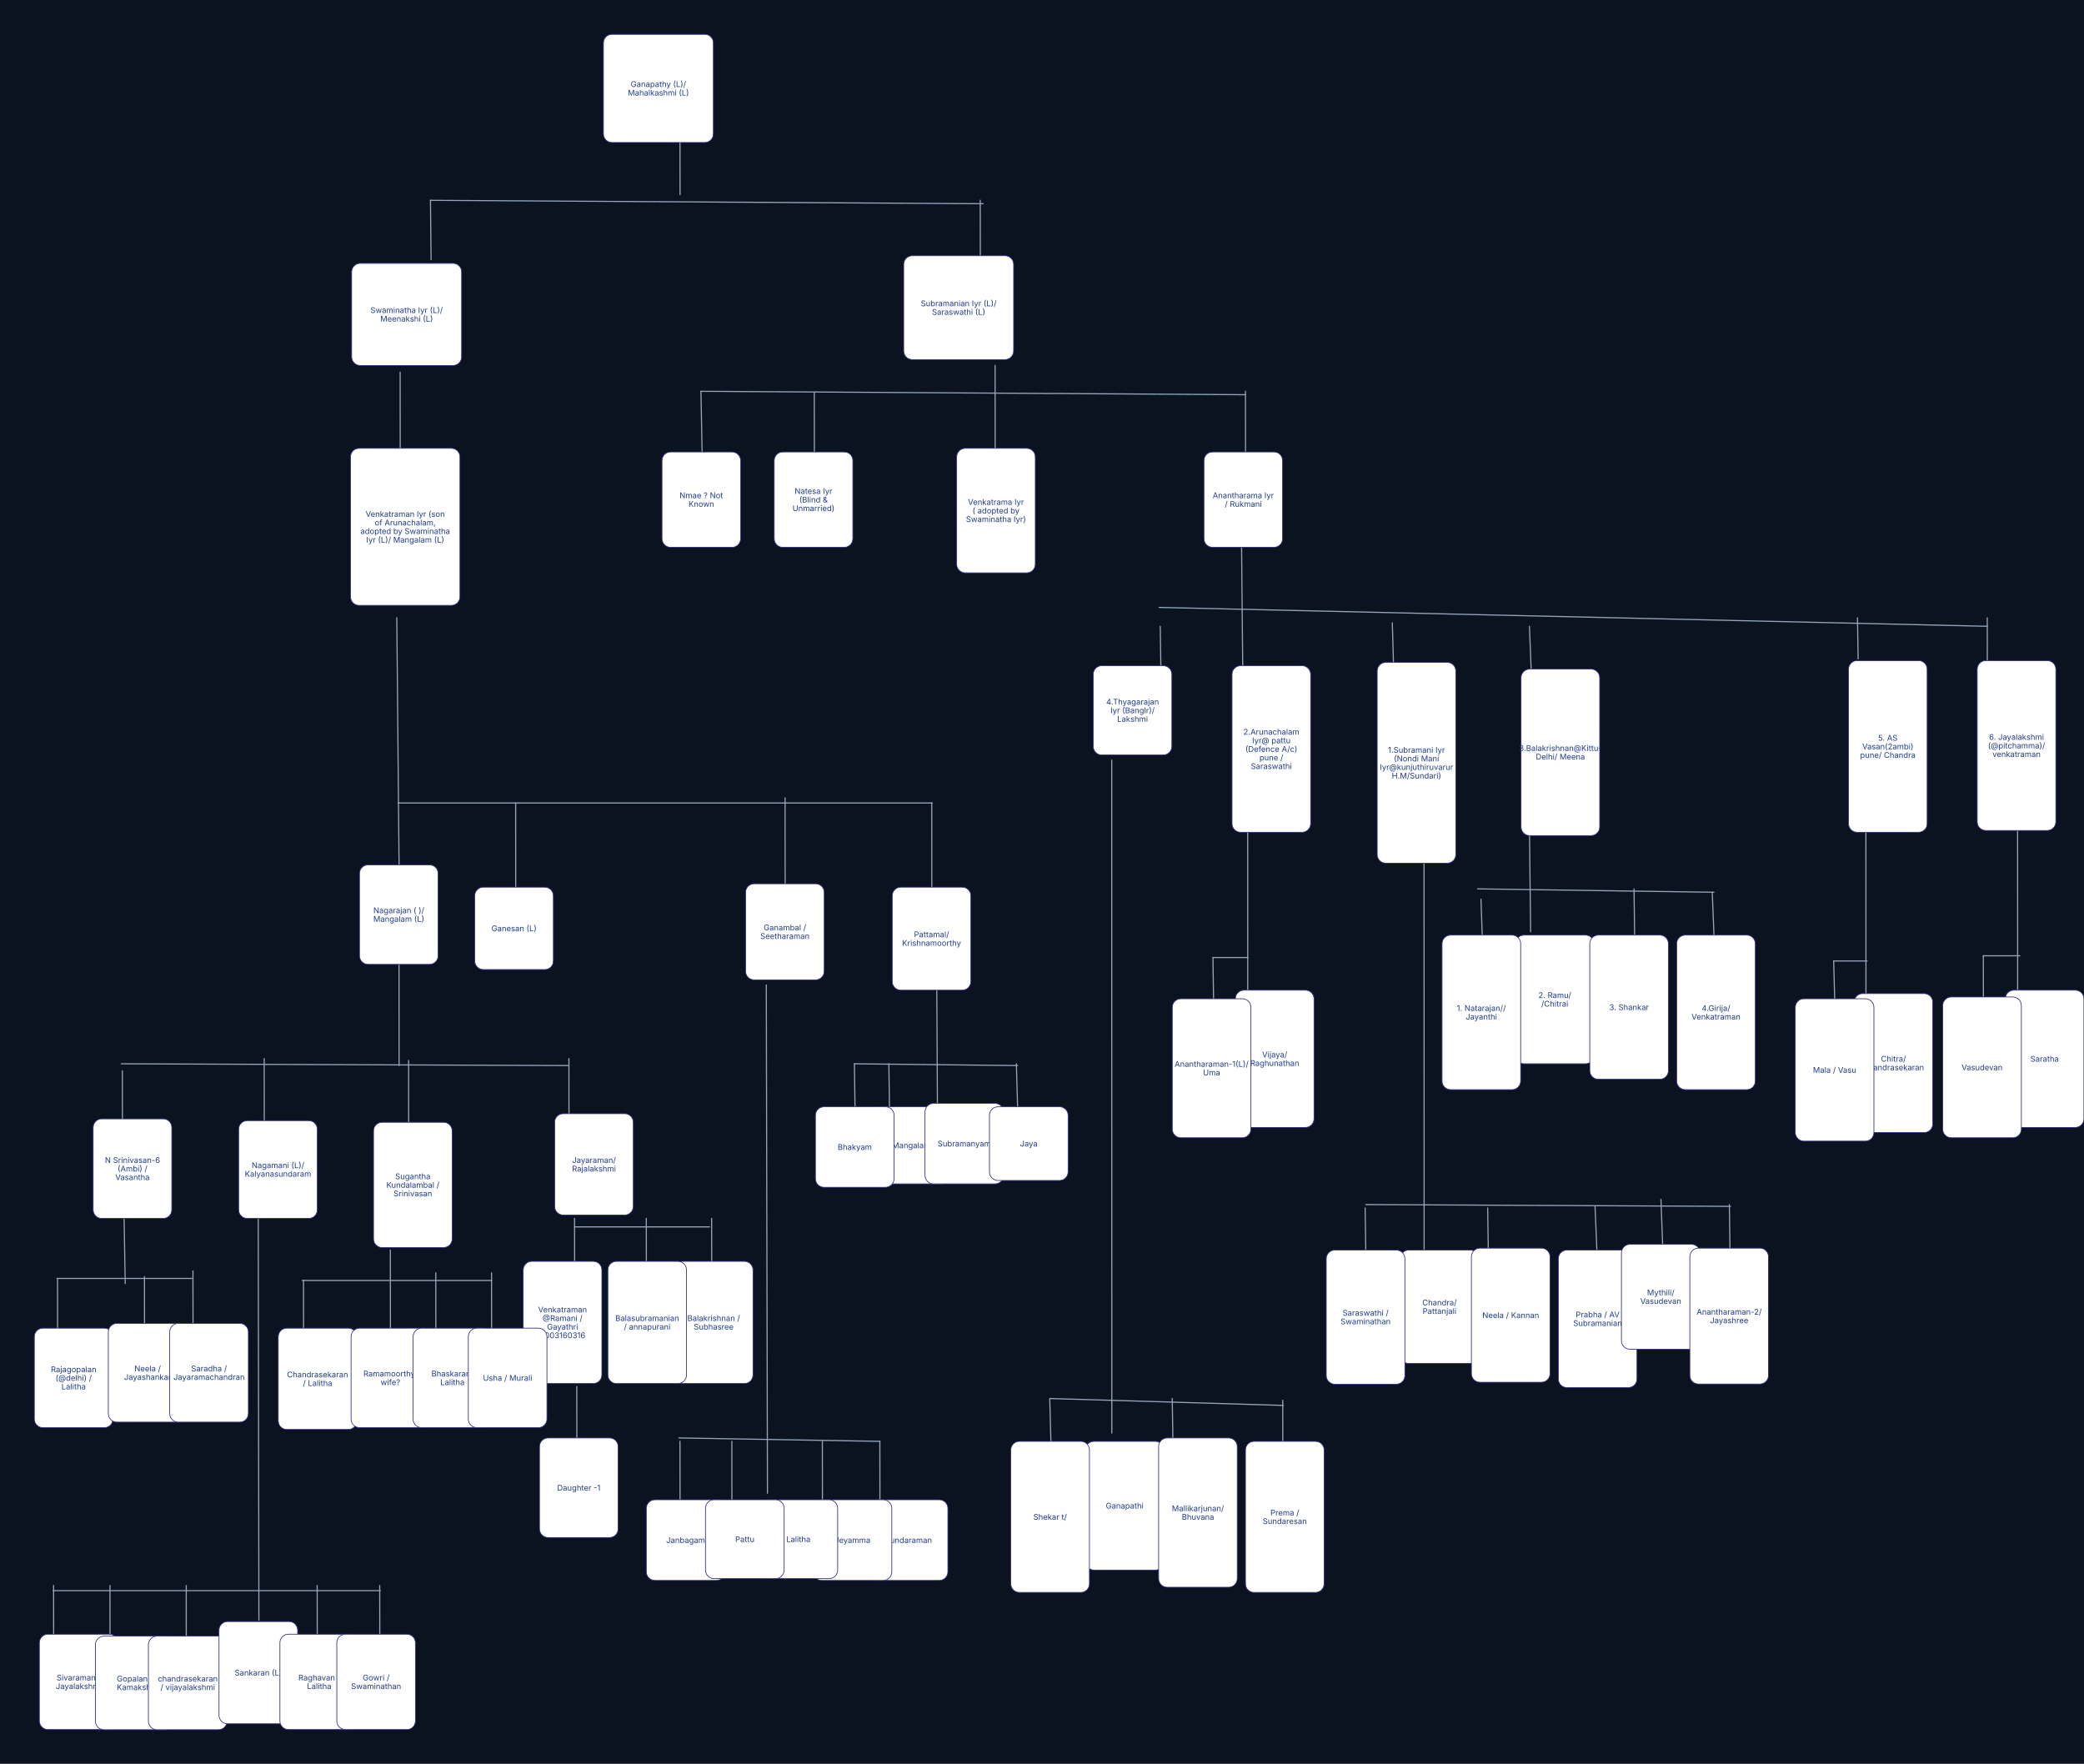
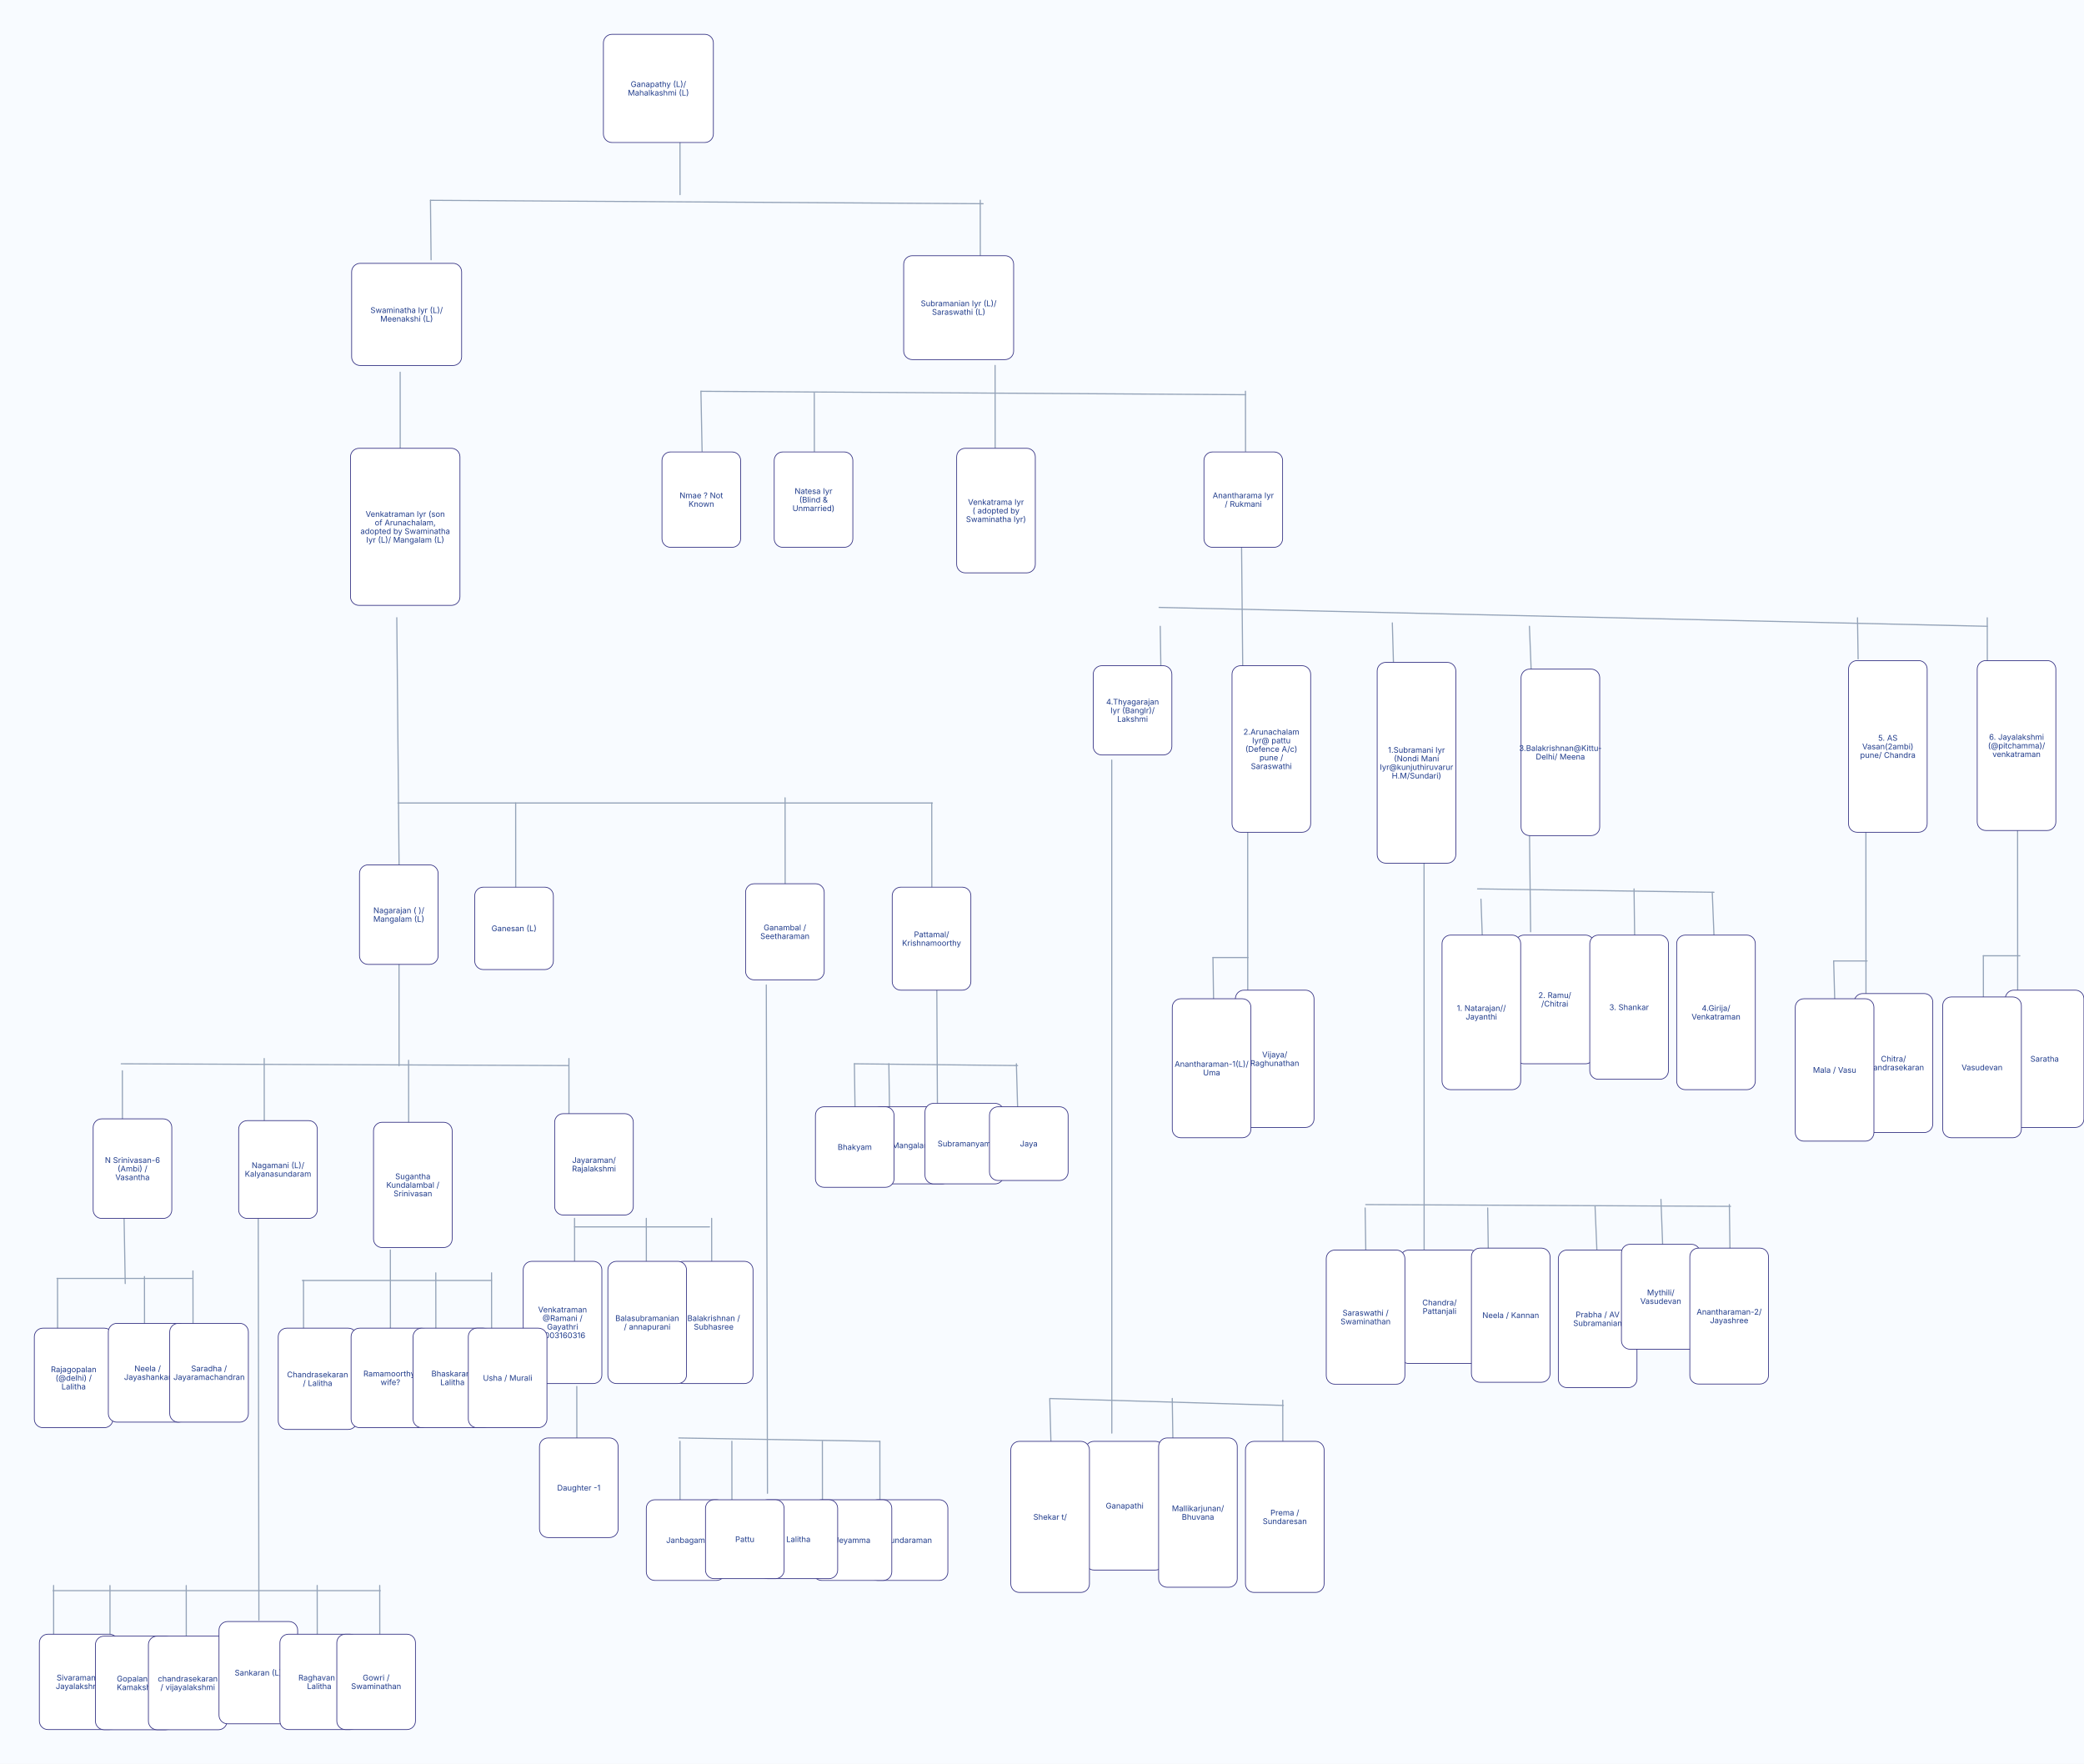
<svg xmlns="http://www.w3.org/2000/svg" width="2915" height="2467" viewBox="0 0 2915 2467" role="img" aria-labelledby="title desc">
-   <rect x="0" y="0" width="2915" height="2467" fill="#0b1220" />
+   <rect x="0" y="0" width="2915" height="2467" fill="#F8FBFF" />
  <line x1="369.56" y1="1480.52" x2="369.66" y2="1576.82" stroke="#94a3b8" stroke-width="1.6" stroke-linecap="round" />
  <line x1="260.50" y1="2217.66" x2="260.57" y2="2308.95" stroke="#94a3b8" stroke-width="1.6" stroke-linecap="round" />
  <line x1="361.22" y1="1703.96" x2="362.14" y2="2265.96" stroke="#94a3b8" stroke-width="1.6" stroke-linecap="round" />
  <line x1="531.12" y1="2217.54" x2="531.22" y2="2289.68" stroke="#94a3b8" stroke-width="1.6" stroke-linecap="round" />
  <line x1="443.66" y1="2217.54" x2="443.76" y2="2287.41" stroke="#94a3b8" stroke-width="1.6" stroke-linecap="round" />
  <line x1="74.98" y1="2217.54" x2="75.05" y2="2296.93" stroke="#94a3b8" stroke-width="1.6" stroke-linecap="round" />
  <line x1="74.20" y1="2224.80" x2="531.97" y2="2224.80" stroke="#94a3b8" stroke-width="1.6" stroke-linecap="round" />
  <line x1="555.01" y1="863.96" x2="558.20" y2="1209.68" stroke="#94a3b8" stroke-width="1.6" stroke-linecap="round" />
  <line x1="171.15" y1="1497.66" x2="171.26" y2="1584.08" stroke="#94a3b8" stroke-width="1.6" stroke-linecap="round" />
  <line x1="795.79" y1="1480.52" x2="795.86" y2="1569.56" stroke="#94a3b8" stroke-width="1.6" stroke-linecap="round" />
  <line x1="169.56" y1="1487.89" x2="795.08" y2="1490.38" stroke="#94a3b8" stroke-width="1.6" stroke-linecap="round" />
  <line x1="80.47" y1="1788.00" x2="80.57" y2="1867.63" stroke="#94a3b8" stroke-width="1.6" stroke-linecap="round" />
  <line x1="269.89" y1="1777.57" x2="270.00" y2="1853.33" stroke="#94a3b8" stroke-width="1.6" stroke-linecap="round" />
  <line x1="202.06" y1="1785.51" x2="202.17" y2="1862.76" stroke="#94a3b8" stroke-width="1.6" stroke-linecap="round" />
  <line x1="806.78" y1="1939.20" x2="806.88" y2="2023.24" stroke="#94a3b8" stroke-width="1.6" stroke-linecap="round" />
  <line x1="79.72" y1="1788.11" x2="268.44" y2="1788.11" stroke="#94a3b8" stroke-width="1.6" stroke-linecap="round" />
  <line x1="173.49" y1="1699.31" x2="175.16" y2="1795.26" stroke="#94a3b8" stroke-width="1.6" stroke-linecap="round" />
  <line x1="803.66" y1="1704.08" x2="803.76" y2="1778.48" stroke="#94a3b8" stroke-width="1.6" stroke-linecap="round" />
  <line x1="571.52" y1="1483.01" x2="571.63" y2="1569.56" stroke="#94a3b8" stroke-width="1.6" stroke-linecap="round" />
  <line x1="558.13" y1="1344.08" x2="558.20" y2="1490.49" stroke="#94a3b8" stroke-width="1.6" stroke-linecap="round" />
  <line x1="424.51" y1="1790.83" x2="424.62" y2="1867.97" stroke="#94a3b8" stroke-width="1.6" stroke-linecap="round" />
  <line x1="609.56" y1="1780.29" x2="609.66" y2="1860.04" stroke="#94a3b8" stroke-width="1.6" stroke-linecap="round" />
  <line x1="546.00" y1="1748.31" x2="546.11" y2="1863.78" stroke="#94a3b8" stroke-width="1.6" stroke-linecap="round" />
  <line x1="422.92" y1="1790.95" x2="687.63" y2="1790.95" stroke="#94a3b8" stroke-width="1.6" stroke-linecap="round" />
  <line x1="687.56" y1="1780.29" x2="687.63" y2="1860.04" stroke="#94a3b8" stroke-width="1.6" stroke-linecap="round" />
  <line x1="995.42" y1="1704.08" x2="995.49" y2="1778.48" stroke="#94a3b8" stroke-width="1.6" stroke-linecap="round" />
  <line x1="904.03" y1="1704.08" x2="904.10" y2="1778.48" stroke="#94a3b8" stroke-width="1.6" stroke-linecap="round" />
  <line x1="803.66" y1="1715.98" x2="992.37" y2="1715.98" stroke="#94a3b8" stroke-width="1.6" stroke-linecap="round" />
  <line x1="153.83" y1="2217.66" x2="153.90" y2="2308.95" stroke="#94a3b8" stroke-width="1.6" stroke-linecap="round" />
  <line x1="1243.29" y1="1487.77" x2="1244.17" y2="1550.27" stroke="#94a3b8" stroke-width="1.6" stroke-linecap="round" />
  <line x1="1195.09" y1="1487.89" x2="1423.36" y2="1490.38" stroke="#94a3b8" stroke-width="1.6" stroke-linecap="round" />
  <line x1="1195.09" y1="1487.77" x2="1195.97" y2="1550.27" stroke="#94a3b8" stroke-width="1.6" stroke-linecap="round" />
  <line x1="1421.66" y1="1487.89" x2="1423.36" y2="1548.11" stroke="#94a3b8" stroke-width="1.6" stroke-linecap="round" />
  <line x1="1310.34" y1="1377.66" x2="1311.22" y2="1548.23" stroke="#94a3b8" stroke-width="1.6" stroke-linecap="round" />
  <line x1="721.29" y1="1123.01" x2="721.36" y2="1243.12" stroke="#94a3b8" stroke-width="1.6" stroke-linecap="round" />
  <line x1="1098.13" y1="1115.87" x2="1098.24" y2="1236.09" stroke="#94a3b8" stroke-width="1.6" stroke-linecap="round" />
  <line x1="1303.29" y1="1123.01" x2="1303.39" y2="1243.12" stroke="#94a3b8" stroke-width="1.6" stroke-linecap="round" />
  <line x1="556.61" y1="1123.12" x2="1304.14" y2="1123.12" stroke="#94a3b8" stroke-width="1.6" stroke-linecap="round" />
  <line x1="951.12" y1="2015.87" x2="951.22" y2="2102.42" stroke="#94a3b8" stroke-width="1.6" stroke-linecap="round" />
  <line x1="1023.70" y1="2015.87" x2="1023.77" y2="2102.42" stroke="#94a3b8" stroke-width="1.6" stroke-linecap="round" />
  <line x1="1071.86" y1="1377.66" x2="1073.49" y2="2088.57" stroke="#94a3b8" stroke-width="1.6" stroke-linecap="round" />
  <line x1="1150.30" y1="2015.87" x2="1150.41" y2="2107.29" stroke="#94a3b8" stroke-width="1.6" stroke-linecap="round" />
  <line x1="1230.71" y1="2015.87" x2="1230.81" y2="2107.29" stroke="#94a3b8" stroke-width="1.6" stroke-linecap="round" />
  <line x1="949.52" y1="2011.22" x2="1230.78" y2="2015.98" stroke="#94a3b8" stroke-width="1.6" stroke-linecap="round" />
  <line x1="559.72" y1="520.63" x2="559.80" y2="640.74" stroke="#94a3b8" stroke-width="1.6" stroke-linecap="round" />
  <line x1="980.43" y1="547.18" x2="982.06" y2="631.22" stroke="#94a3b8" stroke-width="1.6" stroke-linecap="round" />
  <line x1="1138.98" y1="549.68" x2="1139.09" y2="631.33" stroke="#94a3b8" stroke-width="1.6" stroke-linecap="round" />
  <line x1="1391.89" y1="511.11" x2="1392.00" y2="631.22" stroke="#94a3b8" stroke-width="1.6" stroke-linecap="round" />
  <line x1="1742.10" y1="547.18" x2="1742.21" y2="631.22" stroke="#94a3b8" stroke-width="1.6" stroke-linecap="round" />
  <line x1="980.54" y1="547.29" x2="1742.17" y2="552.06" stroke="#94a3b8" stroke-width="1.6" stroke-linecap="round" />
  <line x1="2139.28" y1="875.98" x2="2141.69" y2="935.98" stroke="#94a3b8" stroke-width="1.6" stroke-linecap="round" />
  <line x1="1622.88" y1="875.98" x2="1623.80" y2="935.98" stroke="#94a3b8" stroke-width="1.6" stroke-linecap="round" />
  <line x1="1947.52" y1="871.22" x2="1949.22" y2="931.22" stroke="#94a3b8" stroke-width="1.6" stroke-linecap="round" />
  <line x1="1736.61" y1="760.52" x2="1738.24" y2="931.11" stroke="#94a3b8" stroke-width="1.6" stroke-linecap="round" />
  <line x1="1621.32" y1="849.56" x2="2779.76" y2="875.98" stroke="#94a3b8" stroke-width="1.6" stroke-linecap="round" />
  <line x1="1745.22" y1="1156.71" x2="1745.29" y2="1396.82" stroke="#94a3b8" stroke-width="1.6" stroke-linecap="round" />
  <line x1="1696.61" y1="1339.31" x2="1745.66" y2="1339.31" stroke="#94a3b8" stroke-width="1.6" stroke-linecap="round" />
  <line x1="1696.61" y1="1339.20" x2="1697.49" y2="1399.20" stroke="#94a3b8" stroke-width="1.6" stroke-linecap="round" />
  <line x1="2080.91" y1="1689.56" x2="2081.76" y2="1749.68" stroke="#94a3b8" stroke-width="1.6" stroke-linecap="round" />
  <line x1="1910.34" y1="1684.80" x2="2420.61" y2="1687.29" stroke="#94a3b8" stroke-width="1.6" stroke-linecap="round" />
  <line x1="1909.49" y1="1689.56" x2="1910.41" y2="1749.68" stroke="#94a3b8" stroke-width="1.6" stroke-linecap="round" />
  <line x1="2231.08" y1="1687.29" x2="2233.59" y2="1747.41" stroke="#94a3b8" stroke-width="1.6" stroke-linecap="round" />
  <line x1="1991.89" y1="1204.80" x2="1992.00" y2="1747.41" stroke="#94a3b8" stroke-width="1.6" stroke-linecap="round" />
  <line x1="602.10" y1="280.06" x2="602.99" y2="363.33" stroke="#94a3b8" stroke-width="1.6" stroke-linecap="round" />
  <line x1="1371.12" y1="280.06" x2="1371.22" y2="363.33" stroke="#94a3b8" stroke-width="1.6" stroke-linecap="round" />
  <line x1="602.14" y1="280.18" x2="1375.12" y2="284.94" stroke="#94a3b8" stroke-width="1.6" stroke-linecap="round" />
  <line x1="951.12" y1="198.75" x2="951.22" y2="272.24" stroke="#94a3b8" stroke-width="1.6" stroke-linecap="round" />
  <line x1="2323.25" y1="1677.54" x2="2325.66" y2="1742.31" stroke="#94a3b8" stroke-width="1.6" stroke-linecap="round" />
  <line x1="2418.94" y1="1684.80" x2="2419.83" y2="1747.41" stroke="#94a3b8" stroke-width="1.6" stroke-linecap="round" />
  <line x1="2071.49" y1="1257.66" x2="2073.90" y2="1325.03" stroke="#94a3b8" stroke-width="1.6" stroke-linecap="round" />
  <line x1="2395.02" y1="1248.00" x2="2397.43" y2="1308.11" stroke="#94a3b8" stroke-width="1.6" stroke-linecap="round" />
  <line x1="2139.28" y1="1156.82" x2="2140.98" y2="1303.24" stroke="#94a3b8" stroke-width="1.6" stroke-linecap="round" />
  <line x1="2285.62" y1="1243.24" x2="2286.44" y2="1308.11" stroke="#94a3b8" stroke-width="1.6" stroke-linecap="round" />
  <line x1="2066.78" y1="1243.24" x2="2397.43" y2="1248.00" stroke="#94a3b8" stroke-width="1.6" stroke-linecap="round" />
  <line x1="2598.17" y1="864.08" x2="2599.05" y2="921.58" stroke="#94a3b8" stroke-width="1.6" stroke-linecap="round" />
  <line x1="2779.69" y1="864.08" x2="2779.76" y2="924.19" stroke="#94a3b8" stroke-width="1.6" stroke-linecap="round" />
  <line x1="1639.69" y1="1955.98" x2="1640.61" y2="2015.98" stroke="#94a3b8" stroke-width="1.6" stroke-linecap="round" />
  <line x1="1469.19" y1="1956.09" x2="1795.12" y2="1965.73" stroke="#94a3b8" stroke-width="1.6" stroke-linecap="round" />
  <line x1="1468.33" y1="1955.98" x2="1469.96" y2="2015.98" stroke="#94a3b8" stroke-width="1.6" stroke-linecap="round" />
  <line x1="1794.24" y1="1958.48" x2="1794.34" y2="2015.98" stroke="#94a3b8" stroke-width="1.6" stroke-linecap="round" />
  <line x1="1555.05" y1="1063.12" x2="1555.16" y2="2004.42" stroke="#94a3b8" stroke-width="1.6" stroke-linecap="round" />
  <line x1="2609.93" y1="1156.71" x2="2610.04" y2="1396.82" stroke="#94a3b8" stroke-width="1.6" stroke-linecap="round" />
  <line x1="2564.88" y1="1344.08" x2="2611.59" y2="1344.08" stroke="#94a3b8" stroke-width="1.6" stroke-linecap="round" />
  <line x1="2564.85" y1="1343.96" x2="2566.48" y2="1403.96" stroke="#94a3b8" stroke-width="1.6" stroke-linecap="round" />
  <line x1="2822.10" y1="1154.21" x2="2822.21" y2="1394.32" stroke="#94a3b8" stroke-width="1.6" stroke-linecap="round" />
  <line x1="2774.20" y1="1336.82" x2="2825.29" y2="1336.82" stroke="#94a3b8" stroke-width="1.6" stroke-linecap="round" />
  <line x1="2774.20" y1="1336.71" x2="2774.30" y2="1399.09" stroke="#94a3b8" stroke-width="1.6" stroke-linecap="round" />
  <rect x="490.26" y="627.02" width="153.09" height="219.70" rx="12" ry="12" fill="#ffffff" stroke="#312e81" stroke-width="1" />
  <text x="566.81" y="722.88" text-anchor="middle" font-family="Inter, sans-serif" font-size="11" fill="#1e3a8a">Venkatraman Iyr (son</text>
  <text x="566.81" y="734.88" text-anchor="middle" font-family="Inter, sans-serif" font-size="11" fill="#1e3a8a">of Arunachalam,</text>
  <text x="566.81" y="746.88" text-anchor="middle" font-family="Inter, sans-serif" font-size="11" fill="#1e3a8a">adopted by Swaminatha</text>
  <text x="566.81" y="758.88" text-anchor="middle" font-family="Inter, sans-serif" font-size="11" fill="#1e3a8a">Iyr (L)/ Mangalam (L)</text>
  <rect x="130.30" y="1564.91" width="110.00" height="139.28" rx="12" ry="12" fill="#ffffff" stroke="#312e81" stroke-width="1" />
  <text x="185.30" y="1626.55" text-anchor="middle" font-family="Inter, sans-serif" font-size="11" fill="#1e3a8a">N Srinivasan-6</text>
  <text x="185.30" y="1638.55" text-anchor="middle" font-family="Inter, sans-serif" font-size="11" fill="#1e3a8a">(Ambi) /</text>
  <text x="185.30" y="1650.55" text-anchor="middle" font-family="Inter, sans-serif" font-size="11" fill="#1e3a8a">Vasantha</text>
  <rect x="502.84" y="1209.68" width="110.00" height="139.16" rx="12" ry="12" fill="#ffffff" stroke="#312e81" stroke-width="1" />
  <text x="557.84" y="1277.26" text-anchor="middle" font-family="Inter, sans-serif" font-size="11" fill="#1e3a8a">Nagarajan (  )/</text>
  <text x="557.84" y="1289.26" text-anchor="middle" font-family="Inter, sans-serif" font-size="11" fill="#1e3a8a">Mangalam  (L)</text>
  <rect x="775.83" y="1557.66" width="110.00" height="141.77" rx="12" ry="12" fill="#ffffff" stroke="#312e81" stroke-width="1" />
  <text x="830.83" y="1626.54" text-anchor="middle" font-family="Inter, sans-serif" font-size="11" fill="#1e3a8a">Jayaraman/</text>
  <text x="830.83" y="1638.54" text-anchor="middle" font-family="Inter, sans-serif" font-size="11" fill="#1e3a8a">Rajalakshmi</text>
  <rect x="333.83" y="1567.41" width="110.00" height="136.78" rx="12" ry="12" fill="#ffffff" stroke="#312e81" stroke-width="1" />
  <text x="388.83" y="1633.80" text-anchor="middle" font-family="Inter, sans-serif" font-size="11" fill="#1e3a8a">Nagamani (L)/</text>
  <text x="388.83" y="1645.80" text-anchor="middle" font-family="Inter, sans-serif" font-size="11" fill="#1e3a8a">Kalyanasundaram</text>
  <rect x="55.05" y="2285.71" width="110.00" height="133.38" rx="12" ry="12" fill="#ffffff" stroke="#312e81" stroke-width="1" />
  <text x="110.05" y="2350.40" text-anchor="middle" font-family="Inter, sans-serif" font-size="11" fill="#1e3a8a">Sivaraman /</text>
  <text x="110.05" y="2362.40" text-anchor="middle" font-family="Inter, sans-serif" font-size="11" fill="#1e3a8a">Jayalakshmi</text>
  <rect x="133.49" y="2288.43" width="110.00" height="130.89" rx="12" ry="12" fill="#ffffff" stroke="#312e81" stroke-width="1" />
  <text x="188.49" y="2351.87" text-anchor="middle" font-family="Inter, sans-serif" font-size="11" fill="#1e3a8a">Gopalan /</text>
  <text x="188.49" y="2363.87" text-anchor="middle" font-family="Inter, sans-serif" font-size="11" fill="#1e3a8a">Kamakshi</text>
  <rect x="207.59" y="2288.43" width="110.00" height="130.89" rx="12" ry="12" fill="#ffffff" stroke="#312e81" stroke-width="1" />
  <text x="262.59" y="2351.87" text-anchor="middle" font-family="Inter, sans-serif" font-size="11" fill="#1e3a8a">chandrasekaran</text>
  <text x="262.59" y="2363.87" text-anchor="middle" font-family="Inter, sans-serif" font-size="11" fill="#1e3a8a">/ vijayalakshmi</text>
  <rect x="306.33" y="2268.00" width="110.00" height="143.04" rx="12" ry="12" fill="#ffffff" stroke="#312e81" stroke-width="1" />
  <text x="361.33" y="2343.52" text-anchor="middle" font-family="Inter, sans-serif" font-size="11" fill="#1e3a8a">Sankaran (L)</text>
  <rect x="391.52" y="2285.71" width="110.00" height="133.38" rx="12" ry="12" fill="#ffffff" stroke="#312e81" stroke-width="1" />
  <text x="446.52" y="2350.40" text-anchor="middle" font-family="Inter, sans-serif" font-size="11" fill="#1e3a8a">Raghavan /</text>
  <text x="446.52" y="2362.40" text-anchor="middle" font-family="Inter, sans-serif" font-size="11" fill="#1e3a8a">Lalitha</text>
  <rect x="471.12" y="2285.71" width="110.00" height="133.38" rx="12" ry="12" fill="#ffffff" stroke="#312e81" stroke-width="1" />
  <text x="526.12" y="2350.40" text-anchor="middle" font-family="Inter, sans-serif" font-size="11" fill="#1e3a8a">Gowri /</text>
  <text x="526.12" y="2362.40" text-anchor="middle" font-family="Inter, sans-serif" font-size="11" fill="#1e3a8a">Swaminathan</text>
  <rect x="48.00" y="1857.66" width="110.00" height="139.16" rx="12" ry="12" fill="#ffffff" stroke="#312e81" stroke-width="1" />
  <text x="103.00" y="1919.24" text-anchor="middle" font-family="Inter, sans-serif" font-size="11" fill="#1e3a8a">Rajagopalan</text>
  <text x="103.00" y="1931.24" text-anchor="middle" font-family="Inter, sans-serif" font-size="11" fill="#1e3a8a">(@delhi) /</text>
  <text x="103.00" y="1943.24" text-anchor="middle" font-family="Inter, sans-serif" font-size="11" fill="#1e3a8a">Lalitha</text>
  <rect x="754.61" y="2011.22" width="110.00" height="139.28" rx="12" ry="12" fill="#ffffff" stroke="#312e81" stroke-width="1" />
  <text x="809.61" y="2084.86" text-anchor="middle" font-family="Inter, sans-serif" font-size="11" fill="#1e3a8a">Daughter -1</text>
  <rect x="151.52" y="1850.95" width="110.00" height="138.16" rx="12" ry="12" fill="#ffffff" stroke="#312e81" stroke-width="1" />
  <text x="206.52" y="1918.03" text-anchor="middle" font-family="Inter, sans-serif" font-size="11" fill="#1e3a8a">Neela  /</text>
  <text x="206.52" y="1930.03" text-anchor="middle" font-family="Inter, sans-serif" font-size="11" fill="#1e3a8a">Jayashankar</text>
  <rect x="237.39" y="1850.95" width="110.00" height="138.16" rx="12" ry="12" fill="#ffffff" stroke="#312e81" stroke-width="1" />
  <text x="292.39" y="1918.03" text-anchor="middle" font-family="Inter, sans-serif" font-size="11" fill="#1e3a8a">Saradha /</text>
  <text x="292.39" y="1930.03" text-anchor="middle" font-family="Inter, sans-serif" font-size="11" fill="#1e3a8a">Jayaramachandran</text>
  <rect x="731.86" y="1764.19" width="110.00" height="170.93" rx="12" ry="12" fill="#ffffff" stroke="#312e81" stroke-width="1" />
  <text x="786.86" y="1835.65" text-anchor="middle" font-family="Inter, sans-serif" font-size="11" fill="#1e3a8a">Venkatraman</text>
  <text x="786.86" y="1847.65" text-anchor="middle" font-family="Inter, sans-serif" font-size="11" fill="#1e3a8a">@Ramani /</text>
  <text x="786.86" y="1859.65" text-anchor="middle" font-family="Inter, sans-serif" font-size="11" fill="#1e3a8a">Gayathri</text>
  <text x="786.86" y="1871.65" text-anchor="middle" font-family="Inter, sans-serif" font-size="11" fill="#1e3a8a">9003160316</text>
  <rect x="522.47" y="1569.68" width="110.00" height="175.24" rx="12" ry="12" fill="#ffffff" stroke="#312e81" stroke-width="1" />
  <text x="577.47" y="1649.29" text-anchor="middle" font-family="Inter, sans-serif" font-size="11" fill="#1e3a8a">Sugantha</text>
  <text x="577.47" y="1661.29" text-anchor="middle" font-family="Inter, sans-serif" font-size="11" fill="#1e3a8a">Kundalambal /</text>
  <text x="577.47" y="1673.29" text-anchor="middle" font-family="Inter, sans-serif" font-size="11" fill="#1e3a8a">Srinivasan</text>
  <rect x="389.19" y="1857.66" width="110.00" height="141.66" rx="12" ry="12" fill="#ffffff" stroke="#312e81" stroke-width="1" />
  <text x="444.19" y="1926.49" text-anchor="middle" font-family="Inter, sans-serif" font-size="11" fill="#1e3a8a">Chandrasekaran</text>
  <text x="444.19" y="1938.49" text-anchor="middle" font-family="Inter, sans-serif" font-size="11" fill="#1e3a8a">/ Lalitha</text>
  <rect x="491.08" y="1857.66" width="110.00" height="139.16" rx="12" ry="12" fill="#ffffff" stroke="#312e81" stroke-width="1" />
  <text x="546.08" y="1925.24" text-anchor="middle" font-family="Inter, sans-serif" font-size="11" fill="#1e3a8a">Ramamoorthy/</text>
  <text x="546.08" y="1937.24" text-anchor="middle" font-family="Inter, sans-serif" font-size="11" fill="#1e3a8a">wife?</text>
  <rect x="577.80" y="1857.66" width="110.00" height="139.16" rx="12" ry="12" fill="#ffffff" stroke="#312e81" stroke-width="1" />
  <text x="632.80" y="1925.24" text-anchor="middle" font-family="Inter, sans-serif" font-size="11" fill="#1e3a8a">Bhaskaran/</text>
  <text x="632.80" y="1937.24" text-anchor="middle" font-family="Inter, sans-serif" font-size="11" fill="#1e3a8a">Lalitha</text>
  <rect x="655.05" y="1857.66" width="110.00" height="139.16" rx="12" ry="12" fill="#ffffff" stroke="#312e81" stroke-width="1" />
  <text x="710.05" y="1931.24" text-anchor="middle" font-family="Inter, sans-serif" font-size="11" fill="#1e3a8a">Usha / Murali</text>
  <rect x="943.29" y="1764.19" width="110.00" height="170.93" rx="12" ry="12" fill="#ffffff" stroke="#312e81" stroke-width="1" />
  <text x="998.29" y="1847.65" text-anchor="middle" font-family="Inter, sans-serif" font-size="11" fill="#1e3a8a">Balakrishnan /</text>
  <text x="998.29" y="1859.65" text-anchor="middle" font-family="Inter, sans-serif" font-size="11" fill="#1e3a8a">Subhasree</text>
  <rect x="850.26" y="1764.19" width="110.00" height="170.93" rx="12" ry="12" fill="#ffffff" stroke="#312e81" stroke-width="1" />
  <text x="905.26" y="1847.65" text-anchor="middle" font-family="Inter, sans-serif" font-size="11" fill="#1e3a8a">Balasubramanian</text>
  <text x="905.26" y="1859.65" text-anchor="middle" font-family="Inter, sans-serif" font-size="11" fill="#1e3a8a">/ annapurani</text>
  <rect x="1219.72" y="1548.00" width="110.00" height="107.87" rx="12" ry="12" fill="#ffffff" stroke="#312e81" stroke-width="1" />
  <text x="1274.72" y="1605.93" text-anchor="middle" font-family="Inter, sans-serif" font-size="11" fill="#1e3a8a">Mangalam</text>
  <rect x="1140.58" y="1548.00" width="110.00" height="112.63" rx="12" ry="12" fill="#ffffff" stroke="#312e81" stroke-width="1" />
  <text x="1195.58" y="1608.31" text-anchor="middle" font-family="Inter, sans-serif" font-size="11" fill="#1e3a8a">Bhakyam</text>
  <rect x="1293.83" y="1543.24" width="110.00" height="112.63" rx="12" ry="12" fill="#ffffff" stroke="#312e81" stroke-width="1" />
  <text x="1348.83" y="1603.55" text-anchor="middle" font-family="Inter, sans-serif" font-size="11" fill="#1e3a8a">Subramanyam</text>
  <rect x="1384.03" y="1548.00" width="110.00" height="103.11" rx="12" ry="12" fill="#ffffff" stroke="#312e81" stroke-width="1" />
  <text x="1439.03" y="1603.55" text-anchor="middle" font-family="Inter, sans-serif" font-size="11" fill="#1e3a8a">Jaya</text>
  <rect x="664.03" y="1240.86" width="110.00" height="115.24" rx="12" ry="12" fill="#ffffff" stroke="#312e81" stroke-width="1" />
  <text x="719.03" y="1302.48" text-anchor="middle" font-family="Inter, sans-serif" font-size="11" fill="#1e3a8a">Ganesan (L)</text>
  <rect x="1042.88" y="1236.09" width="110.00" height="134.40" rx="12" ry="12" fill="#ffffff" stroke="#312e81" stroke-width="1" />
  <text x="1097.88" y="1301.29" text-anchor="middle" font-family="Inter, sans-serif" font-size="11" fill="#1e3a8a">Ganambal /</text>
  <text x="1097.88" y="1313.29" text-anchor="middle" font-family="Inter, sans-serif" font-size="11" fill="#1e3a8a">Seetharaman</text>
  <rect x="1248.00" y="1240.86" width="110.00" height="144.06" rx="12" ry="12" fill="#ffffff" stroke="#312e81" stroke-width="1" />
  <text x="1303.00" y="1310.89" text-anchor="middle" font-family="Inter, sans-serif" font-size="11" fill="#1e3a8a">Pattamal/</text>
  <text x="1303.00" y="1322.89" text-anchor="middle" font-family="Inter, sans-serif" font-size="11" fill="#1e3a8a">Krishnamoorthy</text>
  <rect x="904.03" y="2097.66" width="110.00" height="112.84" rx="12" ry="12" fill="#ffffff" stroke="#312e81" stroke-width="1" />
  <text x="959.03" y="2158.08" text-anchor="middle" font-family="Inter, sans-serif" font-size="11" fill="#1e3a8a">Janbagam</text>
  <rect x="1215.83" y="2097.66" width="110.00" height="112.84" rx="12" ry="12" fill="#ffffff" stroke="#312e81" stroke-width="1" />
  <text x="1270.83" y="2158.08" text-anchor="middle" font-family="Inter, sans-serif" font-size="11" fill="#1e3a8a">Sundaraman</text>
  <rect x="1137.39" y="2097.66" width="110.00" height="112.84" rx="12" ry="12" fill="#ffffff" stroke="#312e81" stroke-width="1" />
  <text x="1192.39" y="2158.08" text-anchor="middle" font-family="Inter, sans-serif" font-size="11" fill="#1e3a8a">Jeyamma</text>
  <rect x="1061.69" y="2097.66" width="110.00" height="110.34" rx="12" ry="12" fill="#ffffff" stroke="#312e81" stroke-width="1" />
  <text x="1116.69" y="2156.83" text-anchor="middle" font-family="Inter, sans-serif" font-size="11" fill="#1e3a8a">Lalitha</text>
  <rect x="986.81" y="2097.66" width="110.00" height="110.34" rx="12" ry="12" fill="#ffffff" stroke="#312e81" stroke-width="1" />
  <text x="1041.81" y="2156.83" text-anchor="middle" font-family="Inter, sans-serif" font-size="11" fill="#1e3a8a">Pattu</text>
  <rect x="491.86" y="368.31" width="153.84" height="142.90" rx="12" ry="12" fill="#ffffff" stroke="#312e81" stroke-width="1" />
  <text x="568.78" y="437.77" text-anchor="middle" font-family="Inter, sans-serif" font-size="11" fill="#1e3a8a">Swaminatha Iyr (L)/</text>
  <text x="568.78" y="449.77" text-anchor="middle" font-family="Inter, sans-serif" font-size="11" fill="#1e3a8a">Meenakshi (L)</text>
  <rect x="1264.03" y="357.66" width="153.80" height="145.29" rx="12" ry="12" fill="#ffffff" stroke="#312e81" stroke-width="1" />
  <text x="1340.93" y="428.30" text-anchor="middle" font-family="Inter, sans-serif" font-size="11" fill="#1e3a8a">Subramanian Iyr (L)/</text>
  <text x="1340.93" y="440.30" text-anchor="middle" font-family="Inter, sans-serif" font-size="11" fill="#1e3a8a">Saraswathi (L)</text>
  <rect x="925.96" y="632.13" width="110.00" height="133.38" rx="12" ry="12" fill="#ffffff" stroke="#312e81" stroke-width="1" />
  <text x="980.96" y="696.82" text-anchor="middle" font-family="Inter, sans-serif" font-size="11" fill="#1e3a8a">Nmae ? Not</text>
  <text x="980.96" y="708.82" text-anchor="middle" font-family="Inter, sans-serif" font-size="11" fill="#1e3a8a">Known</text>
  <rect x="1082.92" y="632.13" width="110.00" height="133.38" rx="12" ry="12" fill="#ffffff" stroke="#312e81" stroke-width="1" />
  <text x="1137.92" y="690.82" text-anchor="middle" font-family="Inter, sans-serif" font-size="11" fill="#1e3a8a">Natesa Iyr</text>
  <text x="1137.92" y="702.82" text-anchor="middle" font-family="Inter, sans-serif" font-size="11" fill="#1e3a8a">(Blind &amp;</text>
  <text x="1137.92" y="714.82" text-anchor="middle" font-family="Inter, sans-serif" font-size="11" fill="#1e3a8a">Unmarried)</text>
  <rect x="1338.13" y="627.02" width="110.00" height="174.22" rx="12" ry="12" fill="#ffffff" stroke="#312e81" stroke-width="1" />
  <text x="1393.13" y="706.13" text-anchor="middle" font-family="Inter, sans-serif" font-size="11" fill="#1e3a8a">Venkatrama Iyr</text>
  <text x="1393.13" y="718.13" text-anchor="middle" font-family="Inter, sans-serif" font-size="11" fill="#1e3a8a">( adopted by</text>
  <text x="1393.13" y="730.13" text-anchor="middle" font-family="Inter, sans-serif" font-size="11" fill="#1e3a8a">Swaminatha Iyr)</text>
  <rect x="1684.03" y="632.13" width="110.00" height="133.38" rx="12" ry="12" fill="#ffffff" stroke="#312e81" stroke-width="1" />
  <text x="1739.03" y="696.82" text-anchor="middle" font-family="Inter, sans-serif" font-size="11" fill="#1e3a8a">Anantharama Iyr</text>
  <text x="1739.03" y="708.82" text-anchor="middle" font-family="Inter, sans-serif" font-size="11" fill="#1e3a8a">/ Rukmani</text>
  <rect x="1723.29" y="931.11" width="110.00" height="232.97" rx="12" ry="12" fill="#ffffff" stroke="#312e81" stroke-width="1" />
  <text x="1778.29" y="1027.59" text-anchor="middle" font-family="Inter, sans-serif" font-size="11" fill="#1e3a8a">2.Arunachalam</text>
  <text x="1778.29" y="1039.59" text-anchor="middle" font-family="Inter, sans-serif" font-size="11" fill="#1e3a8a">Iyr@ pattu</text>
  <text x="1778.29" y="1051.59" text-anchor="middle" font-family="Inter, sans-serif" font-size="11" fill="#1e3a8a">(Defence A/c)</text>
  <text x="1778.29" y="1063.59" text-anchor="middle" font-family="Inter, sans-serif" font-size="11" fill="#1e3a8a">pune /</text>
  <text x="1778.29" y="1075.59" text-anchor="middle" font-family="Inter, sans-serif" font-size="11" fill="#1e3a8a">Saraswathi</text>
  <rect x="1529.15" y="931.11" width="110.00" height="124.88" rx="12" ry="12" fill="#ffffff" stroke="#312e81" stroke-width="1" />
  <text x="1584.15" y="985.54" text-anchor="middle" font-family="Inter, sans-serif" font-size="11" fill="#1e3a8a">4.Thyagarajan</text>
  <text x="1584.15" y="997.54" text-anchor="middle" font-family="Inter, sans-serif" font-size="11" fill="#1e3a8a">Iyr (Banglr)/</text>
  <text x="1584.15" y="1009.54" text-anchor="middle" font-family="Inter, sans-serif" font-size="11" fill="#1e3a8a">Lakshmi</text>
  <rect x="1926.33" y="926.46" width="110.00" height="280.84" rx="12" ry="12" fill="#ffffff" stroke="#312e81" stroke-width="1" />
  <text x="1981.33" y="1052.88" text-anchor="middle" font-family="Inter, sans-serif" font-size="11" fill="#1e3a8a">1.Subramani Iyr</text>
  <text x="1981.33" y="1064.88" text-anchor="middle" font-family="Inter, sans-serif" font-size="11" fill="#1e3a8a">(Nondi Mani</text>
  <text x="1981.33" y="1076.88" text-anchor="middle" font-family="Inter, sans-serif" font-size="11" fill="#1e3a8a">Iyr@kunjuthiruvarur</text>
  <text x="1981.33" y="1088.88" text-anchor="middle" font-family="Inter, sans-serif" font-size="11" fill="#1e3a8a">H.M/Sundari)</text>
  <rect x="2127.59" y="935.87" width="110.00" height="232.86" rx="12" ry="12" fill="#ffffff" stroke="#312e81" stroke-width="1" />
  <text x="2182.59" y="1050.30" text-anchor="middle" font-family="Inter, sans-serif" font-size="11" fill="#1e3a8a">3.Balakrishnan@Kittu-</text>
  <text x="2182.59" y="1062.30" text-anchor="middle" font-family="Inter, sans-serif" font-size="11" fill="#1e3a8a">Delhi/ Meena</text>
  <rect x="1728.00" y="1384.91" width="110.00" height="192.02" rx="12" ry="12" fill="#ffffff" stroke="#312e81" stroke-width="1" />
  <text x="1783.00" y="1478.92" text-anchor="middle" font-family="Inter, sans-serif" font-size="11" fill="#1e3a8a">Vijaya/</text>
  <text x="1783.00" y="1490.92" text-anchor="middle" font-family="Inter, sans-serif" font-size="11" fill="#1e3a8a">Raghunathan</text>
  <rect x="1639.72" y="1396.93" width="110.00" height="194.40" rx="12" ry="12" fill="#ffffff" stroke="#312e81" stroke-width="1" />
  <text x="1694.72" y="1492.13" text-anchor="middle" font-family="Inter, sans-serif" font-size="11" fill="#1e3a8a">Anantharaman-1(L)/</text>
  <text x="1694.72" y="1504.13" text-anchor="middle" font-family="Inter, sans-serif" font-size="11" fill="#1e3a8a">Uma</text>
  <rect x="1958.54" y="1748.43" width="110.00" height="158.66" rx="12" ry="12" fill="#ffffff" stroke="#312e81" stroke-width="1" />
  <text x="2013.54" y="1825.76" text-anchor="middle" font-family="Inter, sans-serif" font-size="11" fill="#1e3a8a">Chandra/</text>
  <text x="2013.54" y="1837.76" text-anchor="middle" font-family="Inter, sans-serif" font-size="11" fill="#1e3a8a">Pattanjali</text>
  <rect x="1855.09" y="1748.43" width="110.00" height="187.60" rx="12" ry="12" fill="#ffffff" stroke="#312e81" stroke-width="1" />
  <text x="1910.09" y="1840.23" text-anchor="middle" font-family="Inter, sans-serif" font-size="11" fill="#1e3a8a">Saraswathi /</text>
  <text x="1910.09" y="1852.23" text-anchor="middle" font-family="Inter, sans-serif" font-size="11" fill="#1e3a8a">Swaminathan</text>
  <rect x="2058.13" y="1745.71" width="110.00" height="187.60" rx="12" ry="12" fill="#ffffff" stroke="#312e81" stroke-width="1" />
  <text x="2113.13" y="1843.51" text-anchor="middle" font-family="Inter, sans-serif" font-size="11" fill="#1e3a8a">Neela / Kannan</text>
  <rect x="2179.72" y="1748.43" width="110.00" height="192.36" rx="12" ry="12" fill="#ffffff" stroke="#312e81" stroke-width="1" />
  <text x="2234.72" y="1842.61" text-anchor="middle" font-family="Inter, sans-serif" font-size="11" fill="#1e3a8a">Prabha / AV</text>
  <text x="2234.72" y="1854.61" text-anchor="middle" font-family="Inter, sans-serif" font-size="11" fill="#1e3a8a">Subramanian</text>
  <rect x="844.03" y="48.00" width="153.80" height="151.31" rx="12" ry="12" fill="#ffffff" stroke="#312e81" stroke-width="1" />
  <text x="920.93" y="121.66" text-anchor="middle" font-family="Inter, sans-serif" font-size="11" fill="#1e3a8a">Ganapathy (L)/</text>
  <text x="920.93" y="133.66" text-anchor="middle" font-family="Inter, sans-serif" font-size="11" fill="#1e3a8a">Mahalkashmi (L)</text>
  <rect x="2268.00" y="1740.38" width="110.00" height="146.76" rx="12" ry="12" fill="#ffffff" stroke="#312e81" stroke-width="1" />
  <text x="2323.00" y="1811.76" text-anchor="middle" font-family="Inter, sans-serif" font-size="11" fill="#1e3a8a">Mythili/</text>
  <text x="2323.00" y="1823.76" text-anchor="middle" font-family="Inter, sans-serif" font-size="11" fill="#1e3a8a">Vasudevan</text>
  <rect x="2363.66" y="1745.71" width="110.00" height="190.09" rx="12" ry="12" fill="#ffffff" stroke="#312e81" stroke-width="1" />
  <text x="2418.66" y="1838.75" text-anchor="middle" font-family="Inter, sans-serif" font-size="11" fill="#1e3a8a">Anantharaman-2/</text>
  <text x="2418.66" y="1850.75" text-anchor="middle" font-family="Inter, sans-serif" font-size="11" fill="#1e3a8a">Jayashree</text>
  <rect x="2119.72" y="1307.89" width="110.00" height="180.00" rx="12" ry="12" fill="#ffffff" stroke="#312e81" stroke-width="1" />
  <text x="2174.72" y="1395.89" text-anchor="middle" font-family="Inter, sans-serif" font-size="11" fill="#1e3a8a">2. Ramu/</text>
  <text x="2174.72" y="1407.89" text-anchor="middle" font-family="Inter, sans-serif" font-size="11" fill="#1e3a8a">/Chitrai</text>
  <rect x="2017.05" y="1307.89" width="110.00" height="216.19" rx="12" ry="12" fill="#ffffff" stroke="#312e81" stroke-width="1" />
  <text x="2072.05" y="1413.98" text-anchor="middle" font-family="Inter, sans-serif" font-size="11" fill="#1e3a8a">1. Natarajan//</text>
  <text x="2072.05" y="1425.98" text-anchor="middle" font-family="Inter, sans-serif" font-size="11" fill="#1e3a8a">Jayanthi</text>
  <rect x="2223.70" y="1307.89" width="110.00" height="201.68" rx="12" ry="12" fill="#ffffff" stroke="#312e81" stroke-width="1" />
  <text x="2278.70" y="1412.72" text-anchor="middle" font-family="Inter, sans-serif" font-size="11" fill="#1e3a8a">3. Shankar</text>
  <rect x="2345.26" y="1307.89" width="110.00" height="216.19" rx="12" ry="12" fill="#ffffff" stroke="#312e81" stroke-width="1" />
  <text x="2400.26" y="1413.98" text-anchor="middle" font-family="Inter, sans-serif" font-size="11" fill="#1e3a8a">4.Girija/</text>
  <text x="2400.26" y="1425.98" text-anchor="middle" font-family="Inter, sans-serif" font-size="11" fill="#1e3a8a">Venkatraman</text>
  <rect x="2585.62" y="923.96" width="110.00" height="240.11" rx="12" ry="12" fill="#ffffff" stroke="#312e81" stroke-width="1" />
  <text x="2640.62" y="1036.02" text-anchor="middle" font-family="Inter, sans-serif" font-size="11" fill="#1e3a8a">5. AS</text>
  <text x="2640.62" y="1048.02" text-anchor="middle" font-family="Inter, sans-serif" font-size="11" fill="#1e3a8a">Vasan(2ambi)</text>
  <text x="2640.62" y="1060.02" text-anchor="middle" font-family="Inter, sans-serif" font-size="11" fill="#1e3a8a">pune/ Chandra</text>
  <rect x="2765.62" y="923.96" width="110.00" height="237.62" rx="12" ry="12" fill="#ffffff" stroke="#312e81" stroke-width="1" />
  <text x="2820.62" y="1034.77" text-anchor="middle" font-family="Inter, sans-serif" font-size="11" fill="#1e3a8a">6. Jayalakshmi</text>
  <text x="2820.62" y="1046.77" text-anchor="middle" font-family="Inter, sans-serif" font-size="11" fill="#1e3a8a">(@pitchamma)/</text>
  <text x="2820.62" y="1058.77" text-anchor="middle" font-family="Inter, sans-serif" font-size="11" fill="#1e3a8a">venkatraman</text>
  <rect x="1518.13" y="2015.98" width="110.00" height="180.00" rx="12" ry="12" fill="#ffffff" stroke="#312e81" stroke-width="1" />
  <text x="1573.13" y="2109.98" text-anchor="middle" font-family="Inter, sans-serif" font-size="11" fill="#1e3a8a">Ganapathi</text>
  <rect x="1413.86" y="2015.98" width="110.00" height="211.31" rx="12" ry="12" fill="#ffffff" stroke="#312e81" stroke-width="1" />
  <text x="1468.86" y="2125.64" text-anchor="middle" font-family="Inter, sans-serif" font-size="11" fill="#1e3a8a">Shekar t/</text>
  <rect x="1620.61" y="2011.22" width="110.00" height="208.82" rx="12" ry="12" fill="#ffffff" stroke="#312e81" stroke-width="1" />
  <text x="1675.61" y="2113.63" text-anchor="middle" font-family="Inter, sans-serif" font-size="11" fill="#1e3a8a">Mallikarjunan/</text>
  <text x="1675.61" y="2125.63" text-anchor="middle" font-family="Inter, sans-serif" font-size="11" fill="#1e3a8a">Bhuvana</text>
  <rect x="1742.10" y="2015.98" width="110.00" height="211.31" rx="12" ry="12" fill="#ffffff" stroke="#312e81" stroke-width="1" />
  <text x="1797.10" y="2119.64" text-anchor="middle" font-family="Inter, sans-serif" font-size="11" fill="#1e3a8a">Prema /</text>
  <text x="1797.10" y="2131.64" text-anchor="middle" font-family="Inter, sans-serif" font-size="11" fill="#1e3a8a">Sundaresan</text>
  <rect x="2593.49" y="1389.68" width="110.00" height="194.40" rx="12" ry="12" fill="#ffffff" stroke="#312e81" stroke-width="1" />
  <text x="2648.49" y="1484.88" text-anchor="middle" font-family="Inter, sans-serif" font-size="11" fill="#1e3a8a">Chitra/</text>
  <text x="2648.49" y="1496.88" text-anchor="middle" font-family="Inter, sans-serif" font-size="11" fill="#1e3a8a">Chandrasekaran</text>
  <rect x="2511.15" y="1396.93" width="110.00" height="199.16" rx="12" ry="12" fill="#ffffff" stroke="#312e81" stroke-width="1" />
  <text x="2566.15" y="1500.51" text-anchor="middle" font-family="Inter, sans-serif" font-size="11" fill="#1e3a8a">Mala / Vasu</text>
  <rect x="2804.88" y="1384.91" width="110.00" height="192.02" rx="12" ry="12" fill="#ffffff" stroke="#312e81" stroke-width="1" />
  <text x="2859.88" y="1484.92" text-anchor="middle" font-family="Inter, sans-serif" font-size="11" fill="#1e3a8a">Saratha</text>
  <rect x="2717.39" y="1394.44" width="110.00" height="196.89" rx="12" ry="12" fill="#ffffff" stroke="#312e81" stroke-width="1" />
  <text x="2772.39" y="1496.89" text-anchor="middle" font-family="Inter, sans-serif" font-size="11" fill="#1e3a8a">Vasudevan</text>
</svg>
